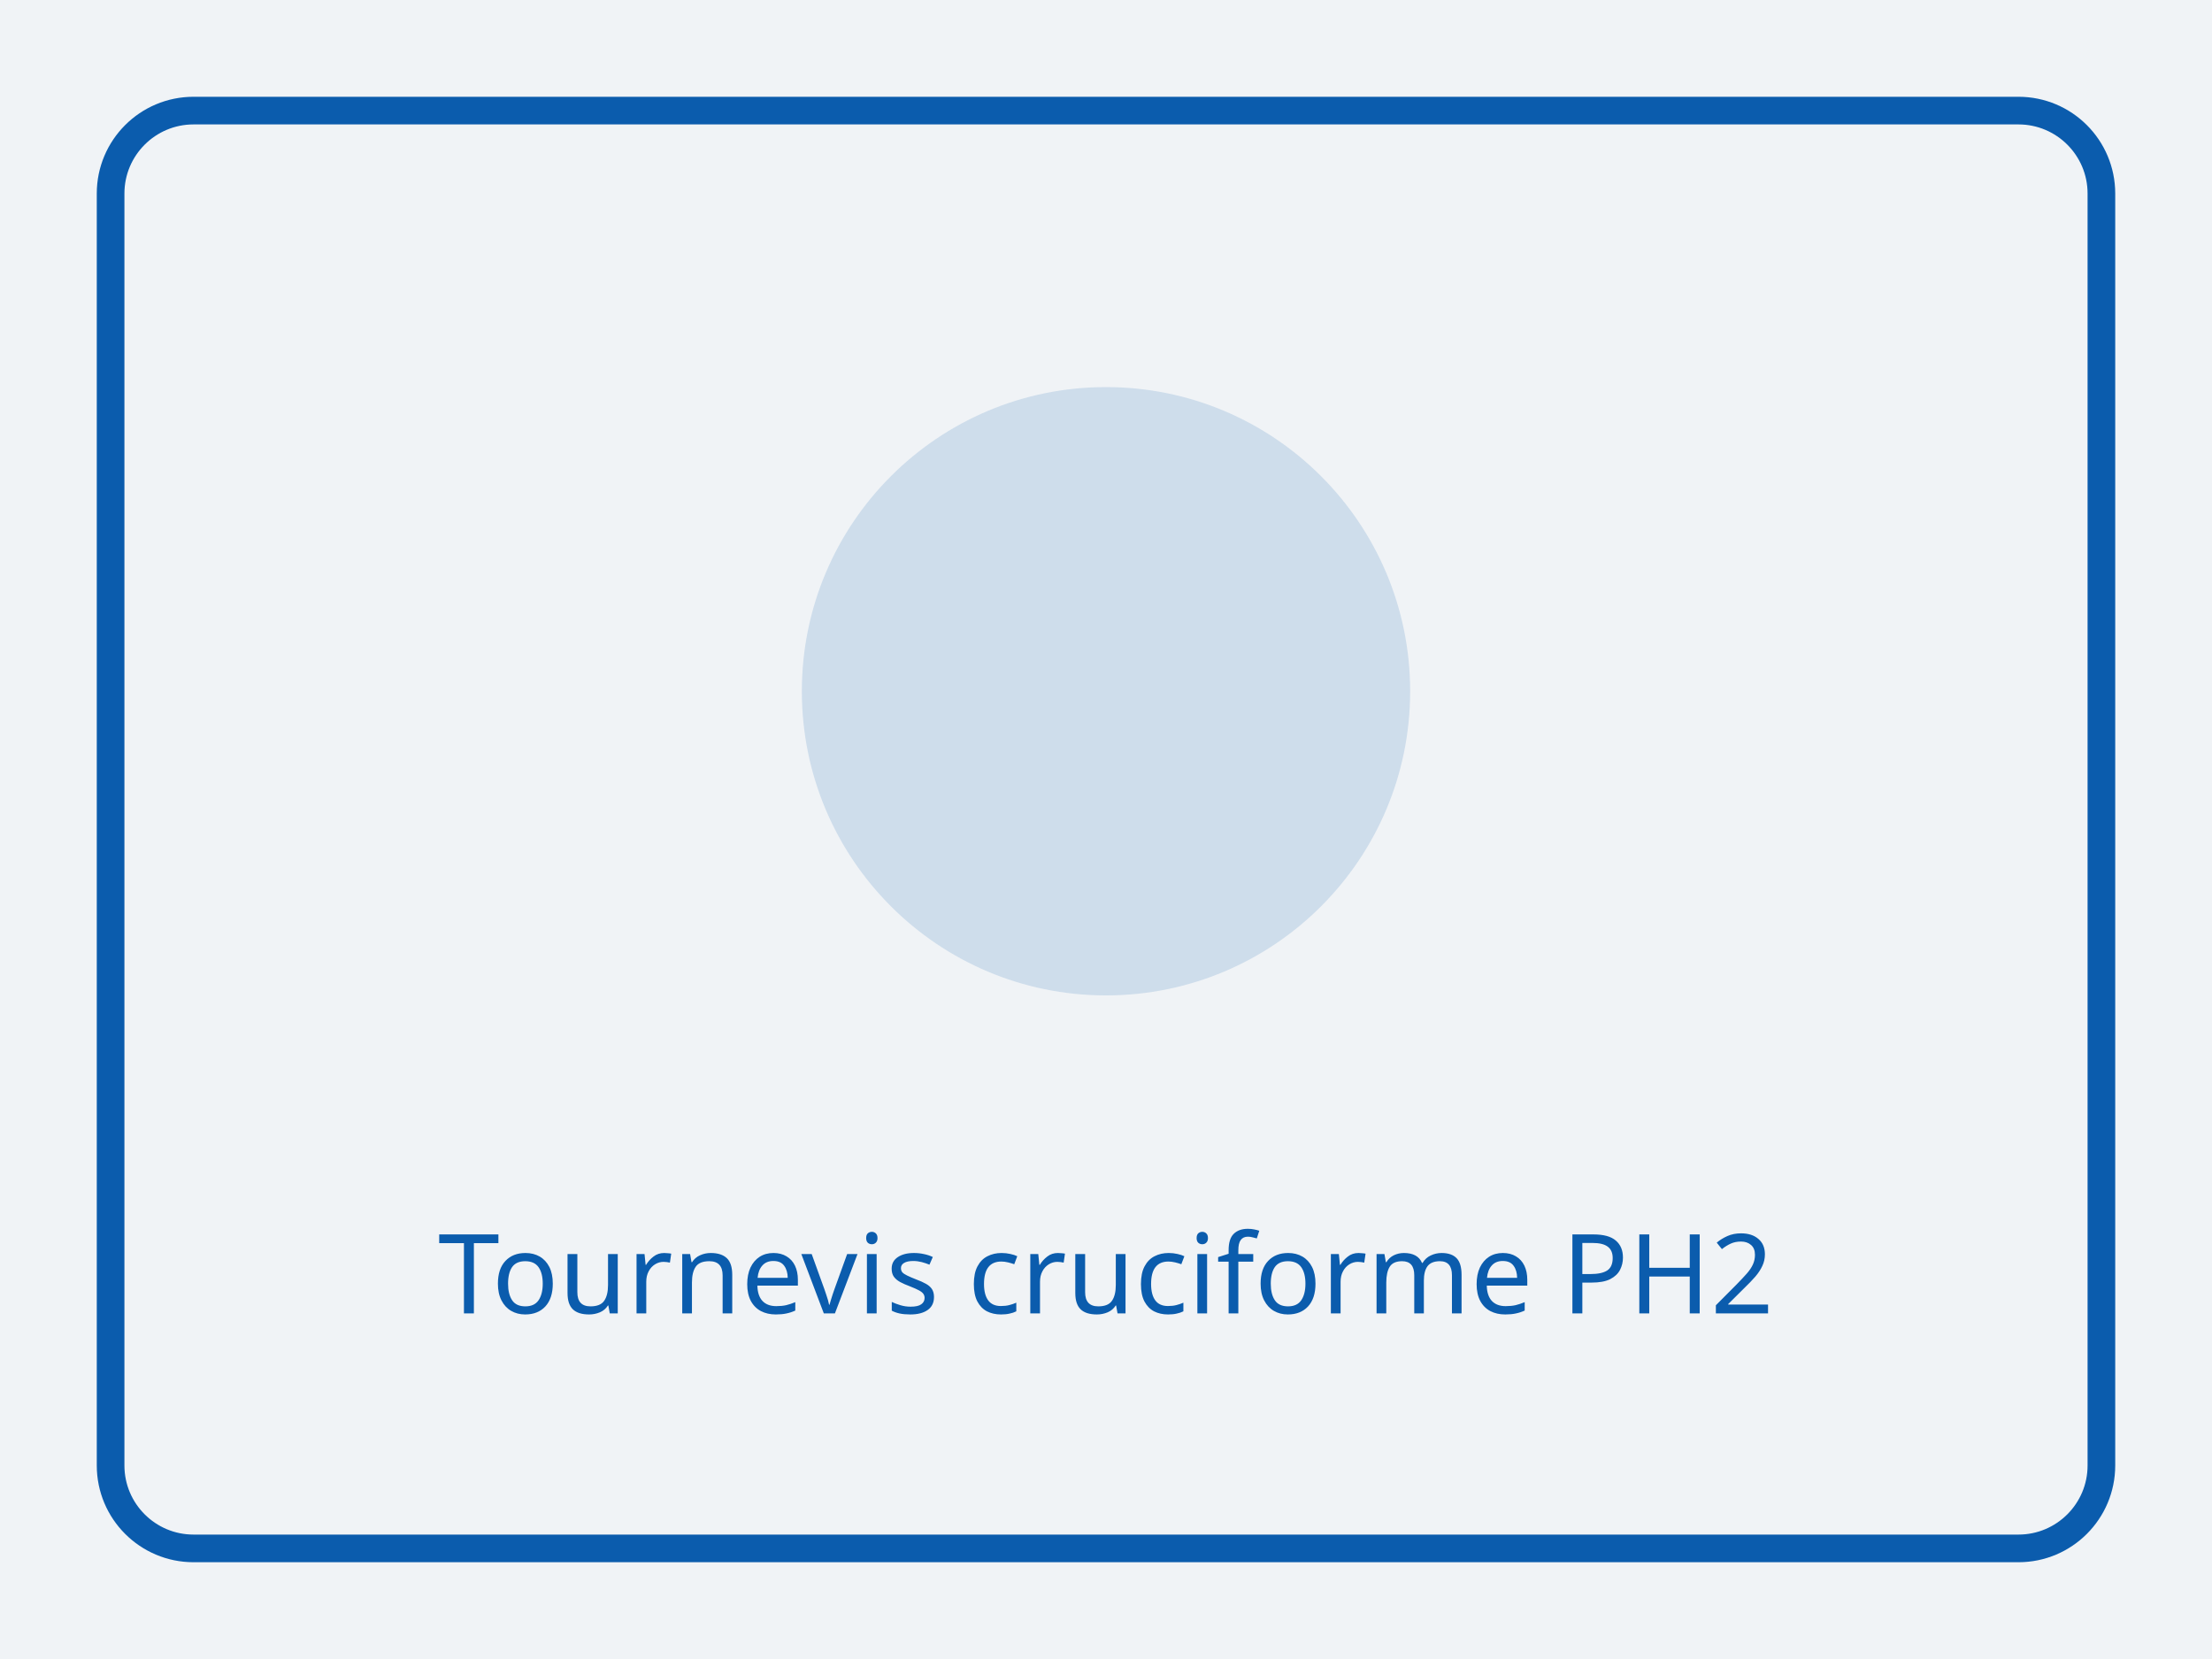
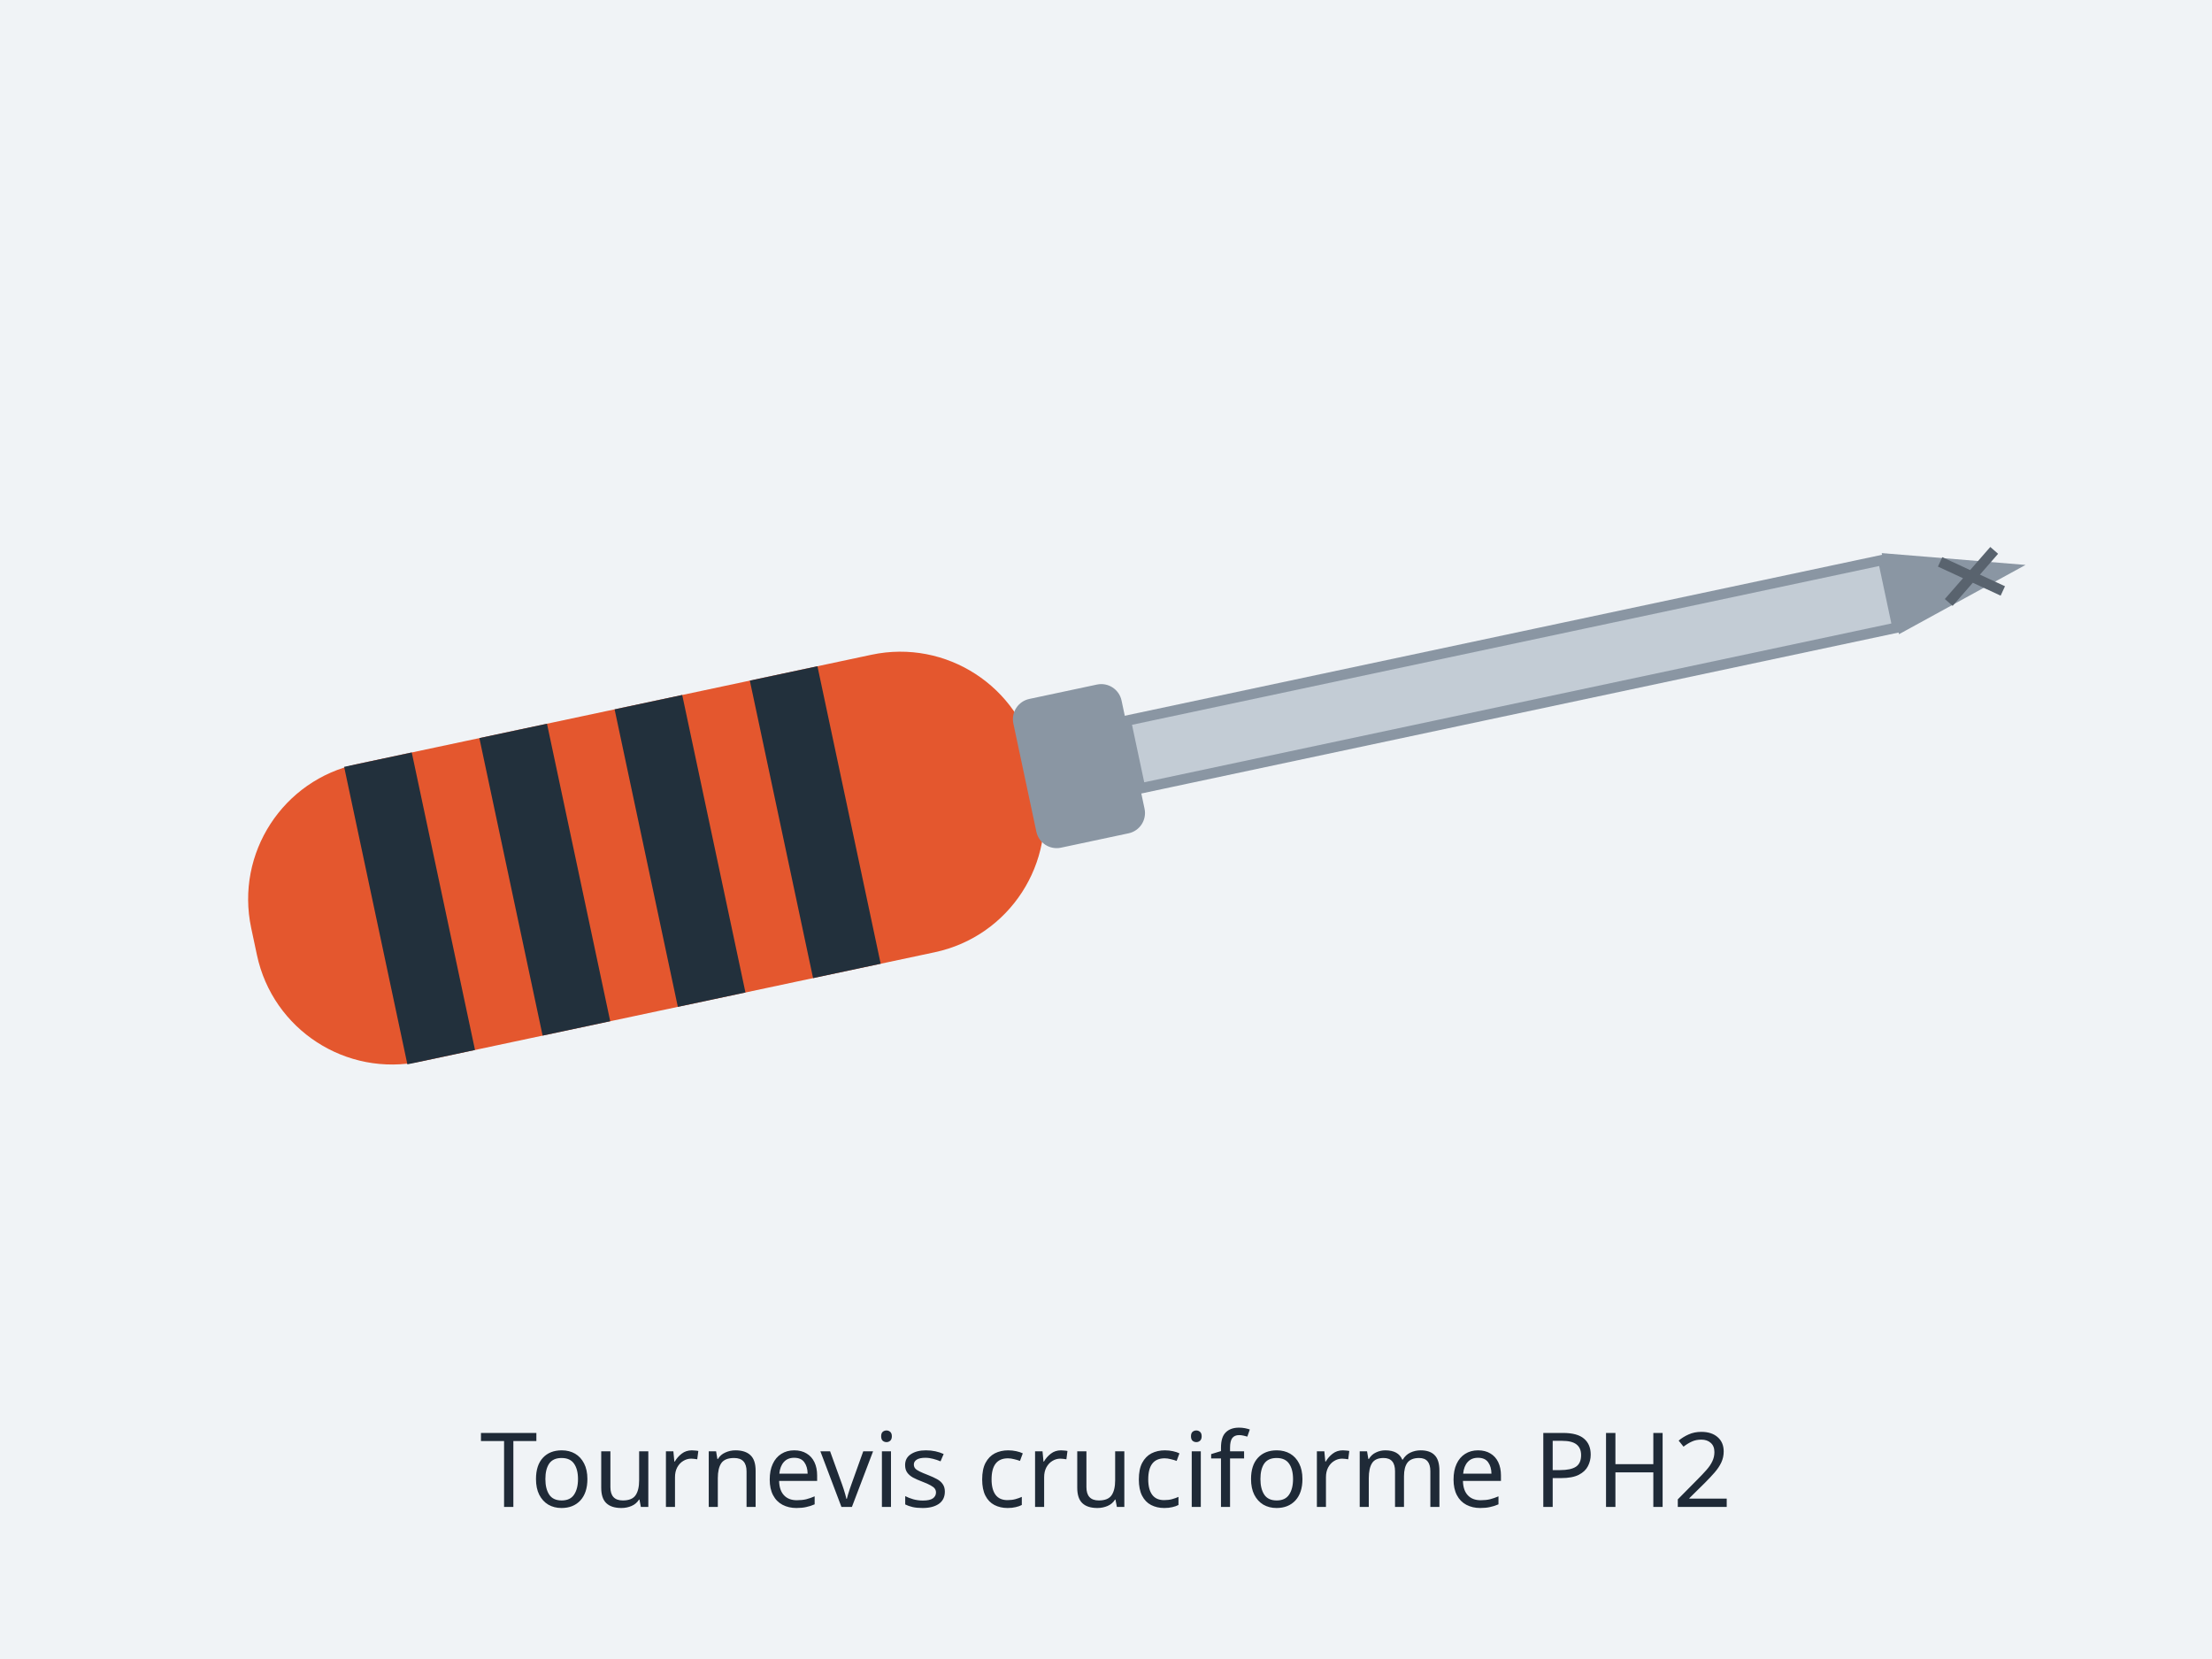
<svg xmlns="http://www.w3.org/2000/svg" width="320" height="240" viewBox="0 0 320 240" role="img" aria-label="Tournevis cruciforme PH2">
  <rect width="320" height="240" fill="#f0f3f6" />
-   <rect x="16" y="16" width="288" height="208" rx="12" fill="none" stroke="#0b5cad" stroke-width="4" />
-   <circle cx="160" cy="100" r="44" fill="#0b5cad" opacity="0.15" />
-   <text x="160" y="190" font-family="system-ui, sans-serif" font-size="16" fill="#0b5cad" text-anchor="middle">Tournevis cruciforme PH2</text>
+   <g transform="rotate(-12 160 110)">
+     <rect x="34" y="88" width="116" height="44" rx="20" fill="#e4572e" />
+     <rect x="52" y="88" width="10" height="44" fill="#22303c" />
+     <rect x="72" y="88" width="10" height="44" fill="#22303c" />
+     <rect x="92" y="88" width="10" height="44" fill="#22303c" />
+     <rect x="112" y="88" width="10" height="44" fill="#22303c" />
+     <rect x="148" y="99" width="16" height="22" rx="3" fill="#8a96a3" />
+     <rect x="164" y="105" width="112" height="10" fill="#c3ccd5" stroke="#8a96a3" stroke-width="1.5" />
+     <polygon points="276,104 296,110 276,116" fill="#8a96a3" />
+     <path d="M284,107 L292,113 M284,113 L292,107" stroke="#59636e" stroke-width="1.5" />
+   </g>
+   <text x="160" y="218" font-family="system-ui, sans-serif" font-size="15" fill="#1f2a37" text-anchor="middle">Tournevis cruciforme PH2</text>
</svg>
